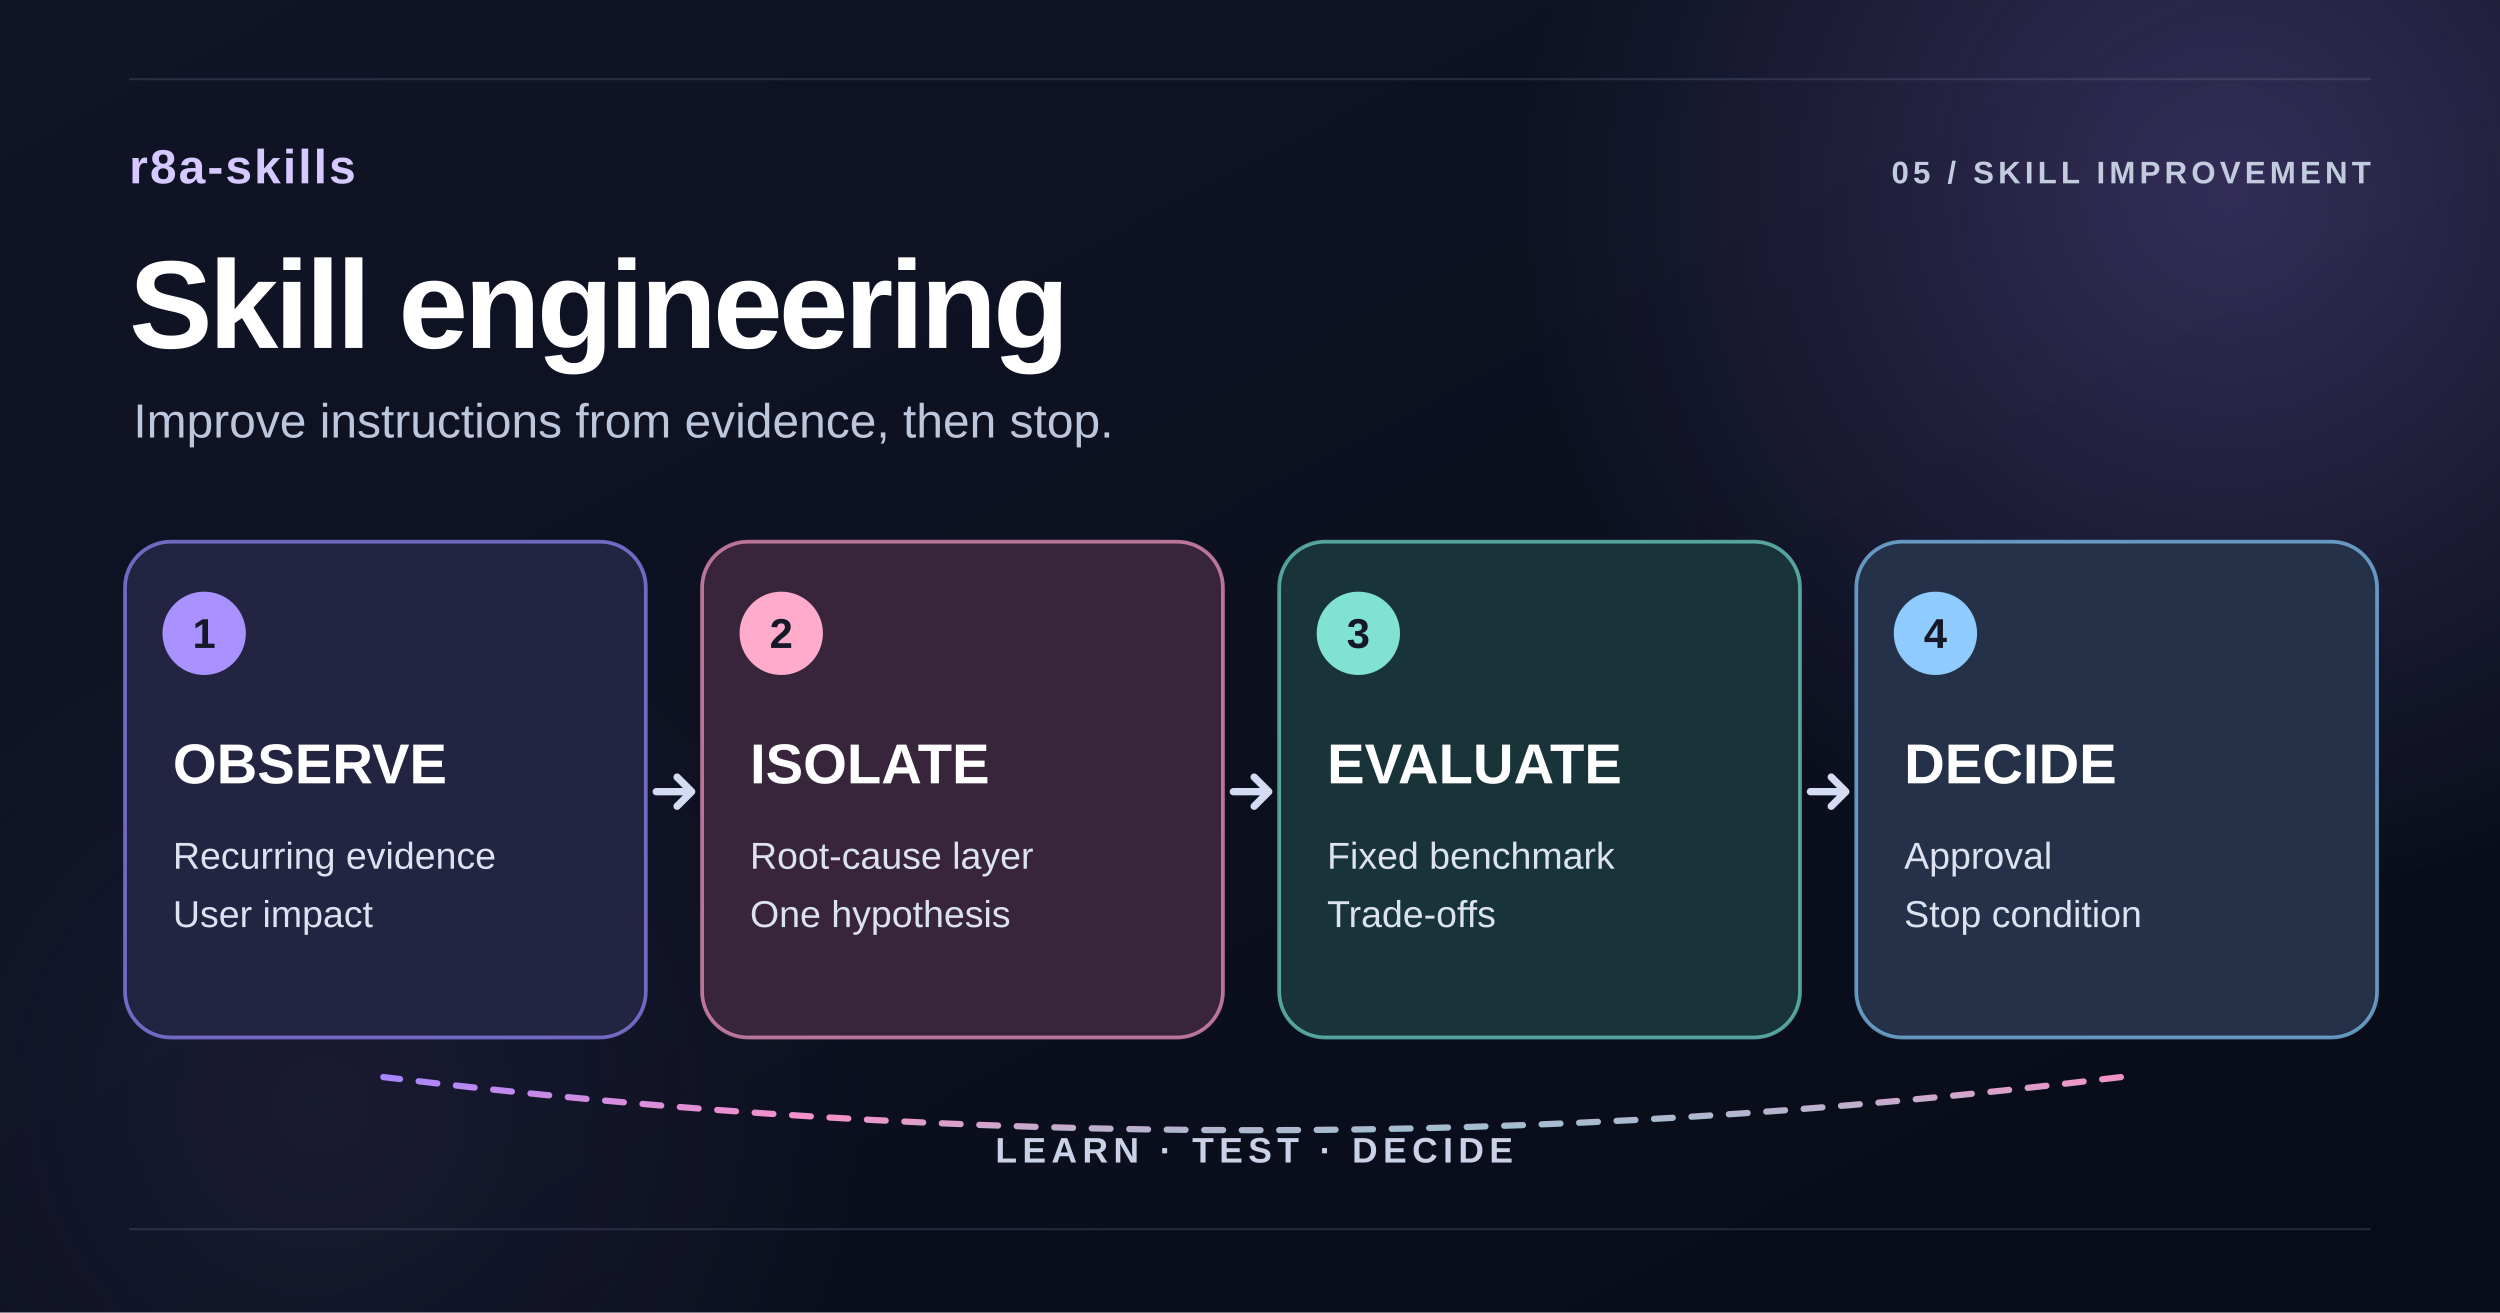
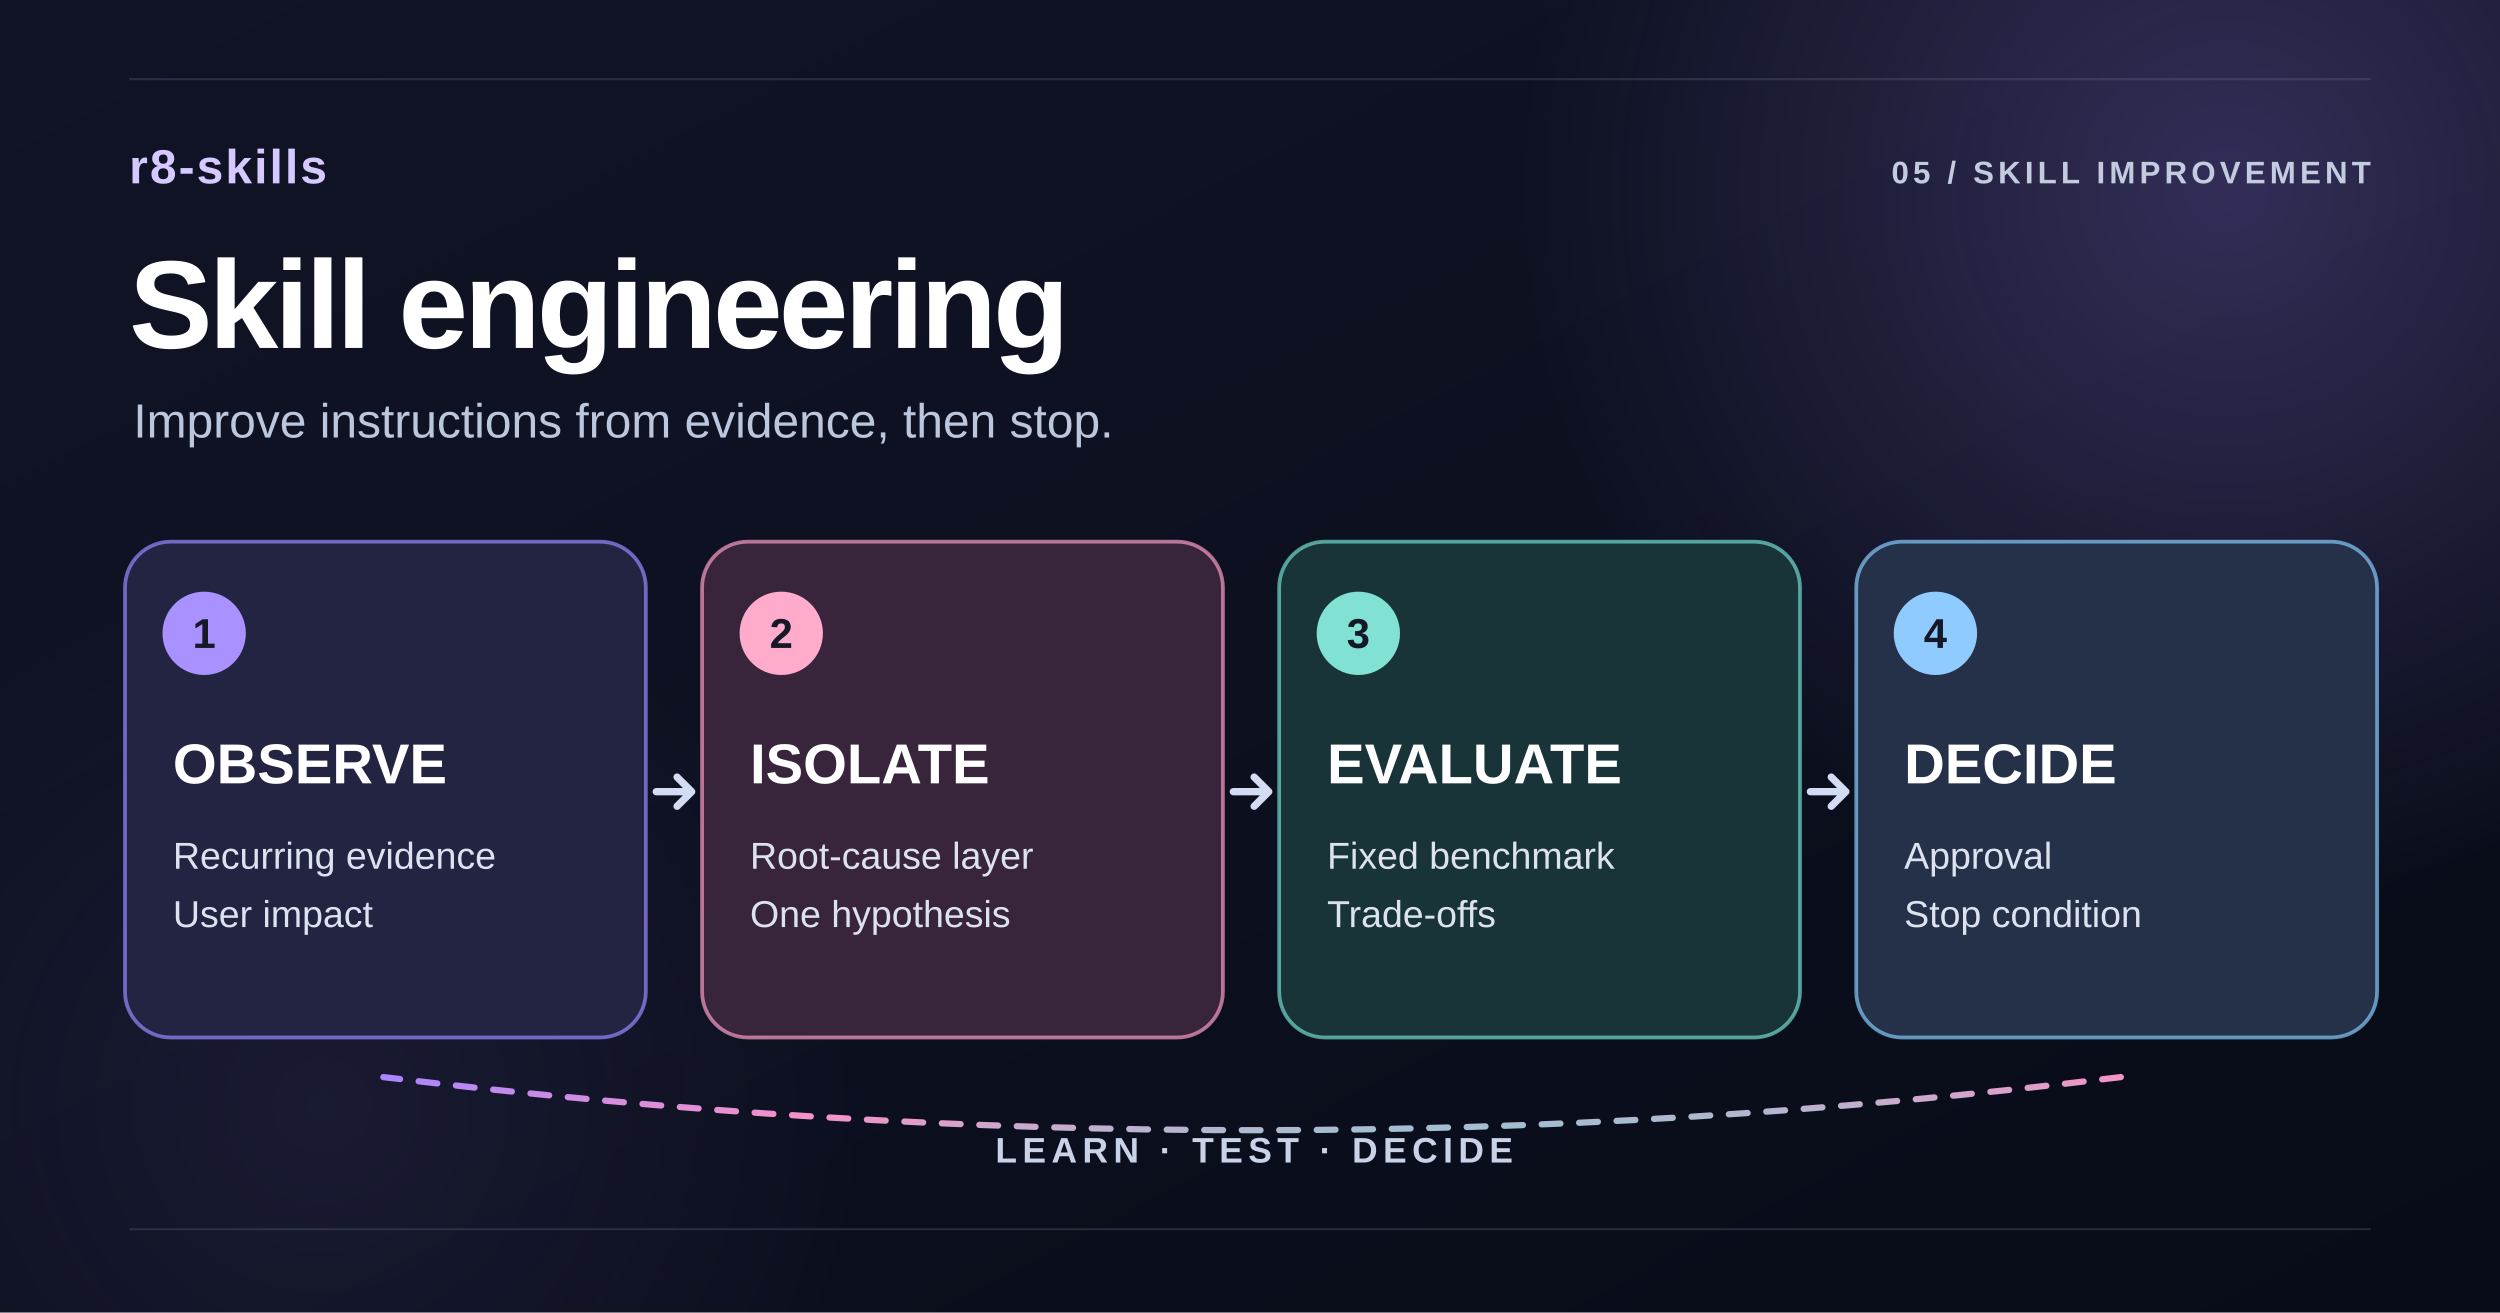
<svg xmlns="http://www.w3.org/2000/svg" viewBox="0 0 1200 630" width="1200" height="630" role="img" aria-labelledby="title description">
  <defs>
    <linearGradient id="background" x1="0" y1="0" x2="1" y2="1">
      <stop offset="0%" stop-color="#101426" />
      <stop offset="100%" stop-color="#080c18" />
    </linearGradient>
    <linearGradient id="edge" x1="0" y1="0" x2="1" y2="1">
      <stop offset="0%" stop-color="#a786ff" />
      <stop offset="50%" stop-color="#f692c8" />
      <stop offset="100%" stop-color="#65dfd6" />
    </linearGradient>
    <radialGradient id="glow">
      <stop offset="0%" stop-color="#a786ff" stop-opacity=".25" />
      <stop offset="100%" stop-color="#a786ff" stop-opacity="0" />
    </radialGradient>
  </defs>
  <rect width="1200" height="630" fill="url(#background)" />
  <circle cx="1070" cy="90" r="345" fill="url(#glow)" />
  <circle cx="155" cy="530" r="260" fill="url(#glow)" opacity=".35" />
  <path d="M62 38h1076M62 590h1076" stroke="#64708c" stroke-opacity=".28" />
-   <text x="62" y="88" fill="#d5c9ff" font-size="23" font-family="Arial,Helvetica,sans-serif" letter-spacing="1" font-weight="700">r8a-skills</text>
+   <text x="62" y="88" fill="#d5c9ff" font-size="23" font-family="Arial,Helvetica,sans-serif" letter-spacing="1" font-weight="700">r8-skills</text>
  <text x="1138" y="88" fill="#c3ccdf" text-anchor="end" font-size="15" font-family="Arial,Helvetica,sans-serif" letter-spacing="2" font-weight="700">05 / SKILL IMPROVEMENT</text>
  <text x="62" y="167" fill="#ffffff" font-size="60" font-family="Arial,Helvetica,sans-serif" font-weight="800" letter-spacing="-1.8">Skill engineering</text>
  <text x="64" y="210" fill="#bcc7dd" font-size="23" font-family="Arial,Helvetica,sans-serif">Improve instructions from evidence, then stop.</text>
  <g stroke-width="1.8">
    <rect x="60" y="260" width="250" height="238" rx="22" fill="#222441" stroke="#9889ff" stroke-opacity=".7" />
    <rect x="337" y="260" width="250" height="238" rx="22" fill="#38253c" stroke="#fa9cc3" stroke-opacity=".7" />
    <rect x="614" y="260" width="250" height="238" rx="22" fill="#193439" stroke="#71dbce" stroke-opacity=".7" />
    <rect x="891" y="260" width="250" height="238" rx="22" fill="#243148" stroke="#85cafa" stroke-opacity=".7" />
  </g>
  <g>
    <circle cx="98" cy="304" r="20" fill="#a992ff" />
    <circle cx="375" cy="304" r="20" fill="#ffabcb" />
    <circle cx="652" cy="304" r="20" fill="#81e1d2" />
    <circle cx="929" cy="304" r="20" fill="#8fcbff" />
  </g>
  <g fill="#151827" font-family="Arial,Helvetica,sans-serif" font-weight="800" font-size="20" text-anchor="middle">
    <text x="98" y="311">1</text>
    <text x="375" y="311">2</text>
    <text x="652" y="311">3</text>
    <text x="929" y="311">4</text>
  </g>
  <g fill="#ffffff" font-family="Arial,Helvetica,sans-serif" font-size="27" font-weight="800">
    <text x="83" y="376">OBSERVE</text>
    <text x="360" y="376">ISOLATE</text>
    <text x="637" y="376">EVALUATE</text>
    <text x="914" y="376">DECIDE</text>
  </g>
  <g fill="#dce2f0" font-family="Arial,Helvetica,sans-serif" font-size="18">
    <text x="83" y="417">Recurring evidence</text>
    <text x="83" y="445">User impact</text>
    <text x="360" y="417">Root-cause layer</text>
    <text x="360" y="445">One hypothesis</text>
    <text x="637" y="417">Fixed benchmark</text>
    <text x="637" y="445">Trade-offs</text>
    <text x="914" y="417">Approval</text>
    <text x="914" y="445">Stop condition</text>
  </g>
  <g fill="none" stroke="#d4dcf3" stroke-width="3.5" stroke-linecap="round" stroke-linejoin="round">
    <path d="M315 380h17m-7-7 7 7-7 7" />
    <path d="M592 380h17m-7-7 7 7-7 7" />
    <path d="M869 380h17m-7-7 7 7-7 7" />
  </g>
  <path d="M1018 517 Q603 568 184 517" fill="none" stroke="url(#edge)" stroke-width="3" stroke-dasharray="9 9" stroke-linecap="round" />
  <text x="602" y="558" text-anchor="middle" fill="#c9d2e7" font-size="17" font-family="Arial,Helvetica,sans-serif" letter-spacing="2.6" font-weight="700">LEARN · TEST · DECIDE</text>
</svg>
